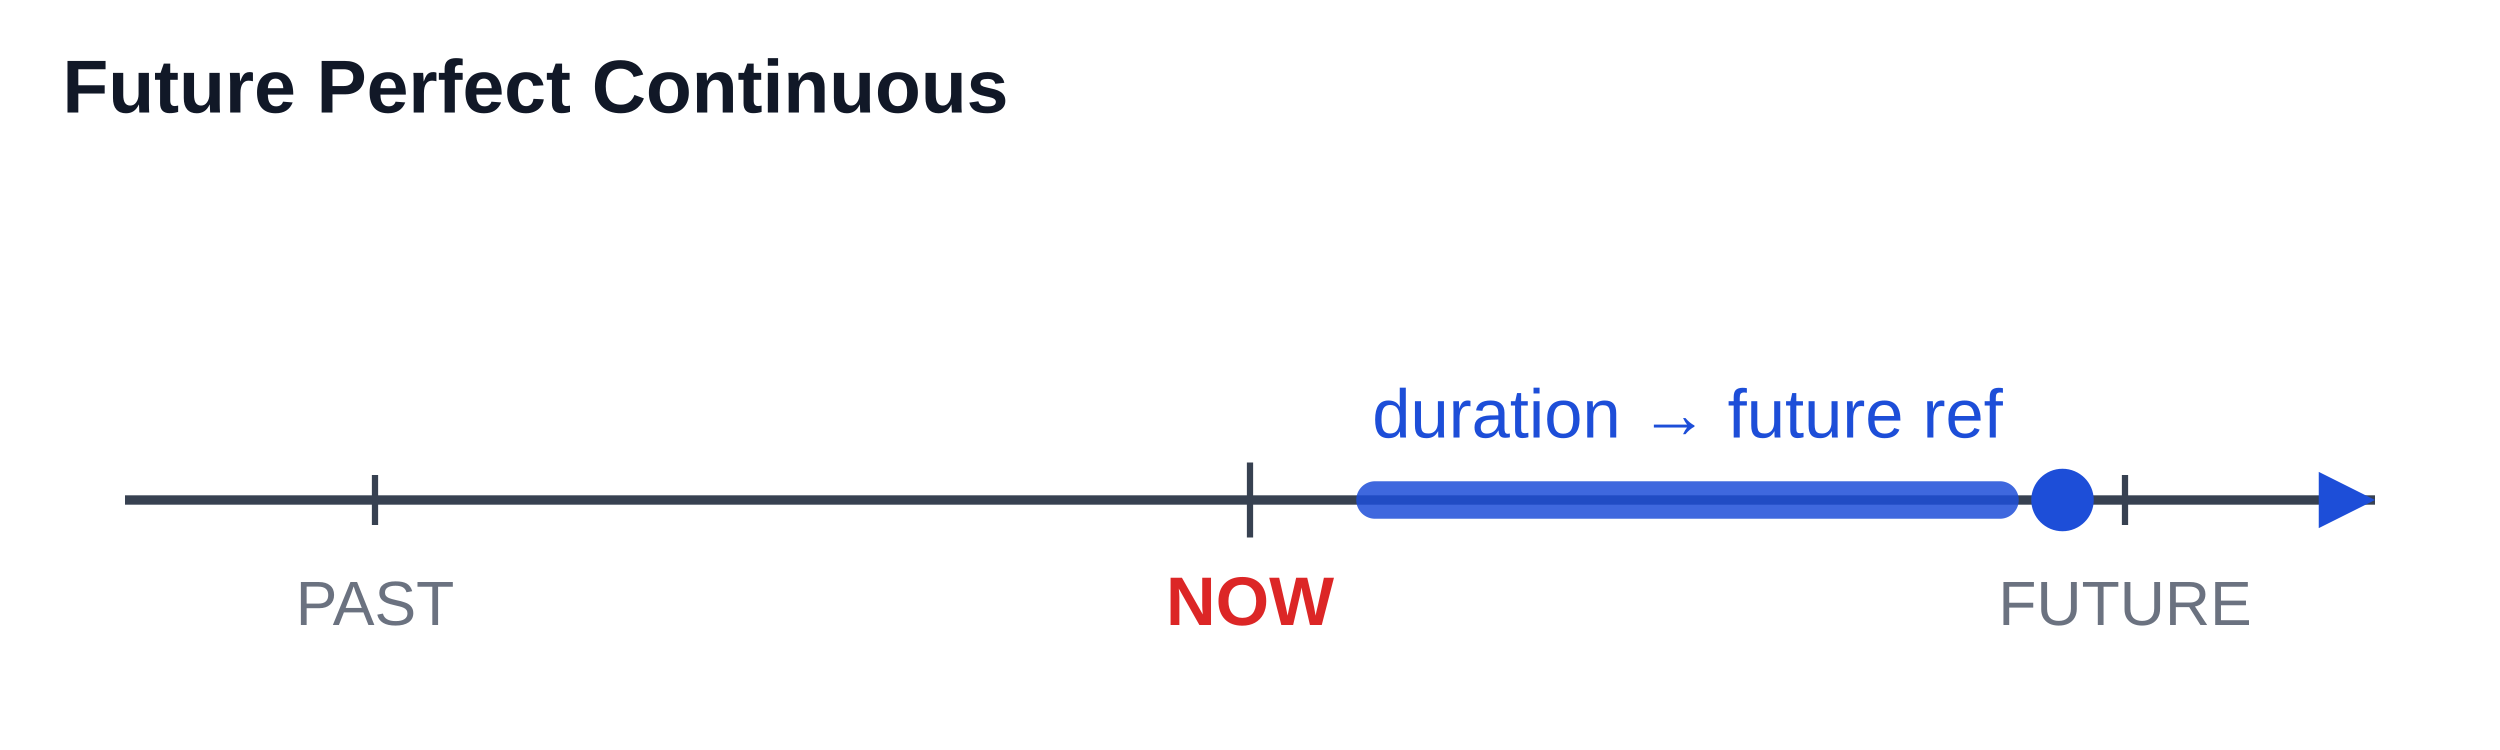
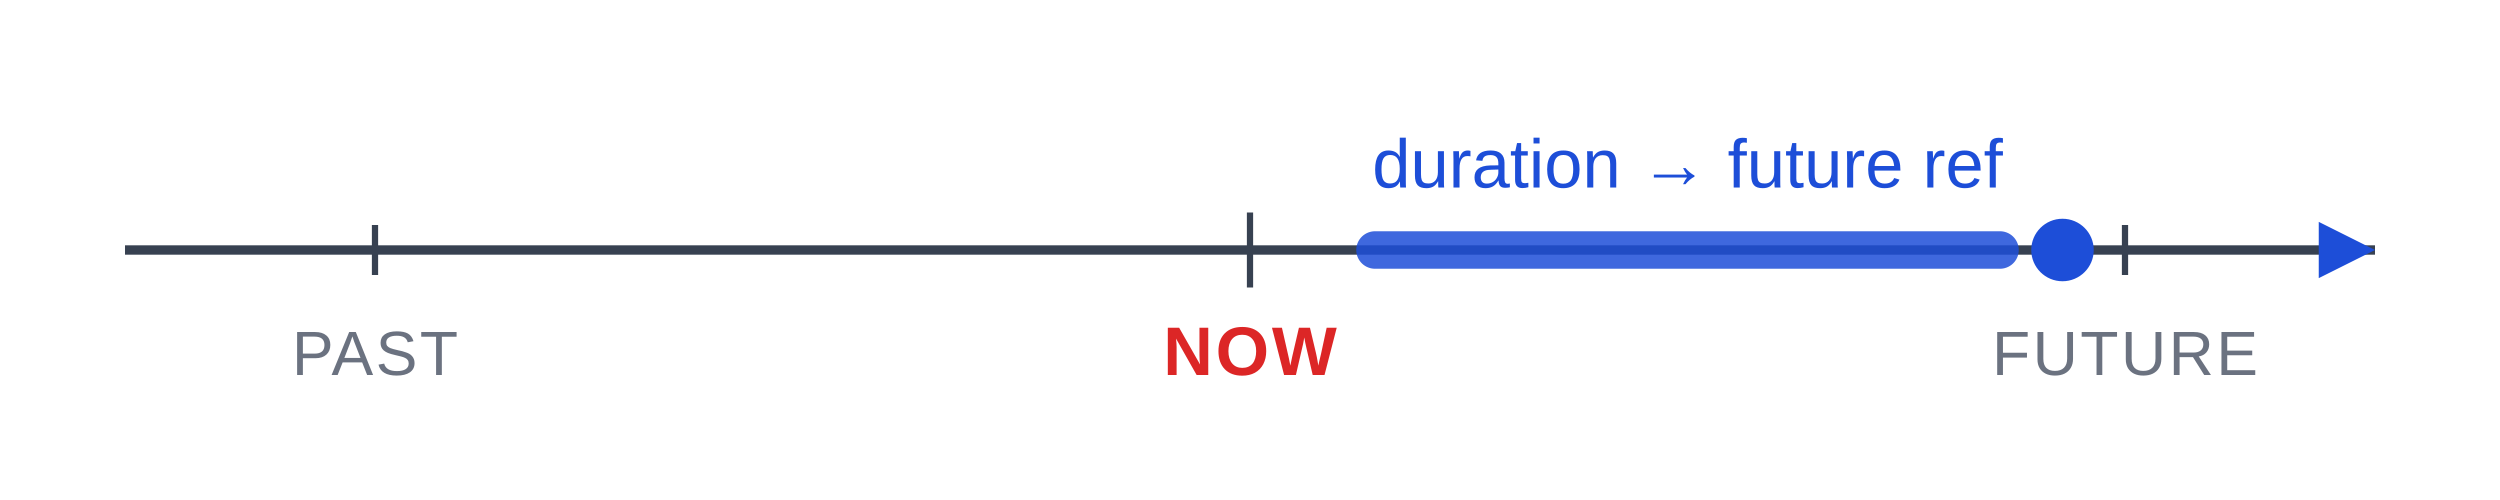
- <svg xmlns="http://www.w3.org/2000/svg" viewBox="0 0 400 120" font-family="-apple-system, Segoe UI, Arial, sans-serif" font-size="11">
+ <svg xmlns="http://www.w3.org/2000/svg" viewBox="0 0 400 80" font-family="-apple-system, Segoe UI, Arial, sans-serif" font-size="11">
  <style>
  .axis  { stroke:#374151; stroke-width:1.5; }
  .tick  { stroke:#374151; stroke-width:1; }
-   .label { fill:#6b7280; font-size:10px; }
-   .now   { fill:#dc2626; font-weight:700; }
+   .label { fill:#6b7280; font-size:10px; letter-spacing:0.04em; }
+   .now   { fill:#dc2626; font-weight:700; letter-spacing:0.04em; }
  .event { fill:#1d4ed8; }
  .arrow { fill:#1d4ed8; }
  .dur   { stroke:#1d4ed8; stroke-width:6; stroke-linecap:round; opacity:0.85; }
  .dot   { fill:#1d4ed8; }
-   .title { font-size:12px; fill:#111827; font-weight:600; }
+   /* Dark-mode style is baked INTO the SVG so the timeline looks right
+      regardless of how Anki applies its night-mode hooks at the page level. */
  @media (prefers-color-scheme: dark) {
-     .axis, .tick { stroke:#9ca3af; }
-     .label { fill:#9ca3af; }
-     .title { fill:#f9fafb; }
+     .axis, .tick { stroke:#94a3b8; }
+     .label { fill:#cbd5e1; }
    .now   { fill:#fca5a5; }
-     .event, .dur, .arrow, .dot { stroke:#93c5fd; fill:#93c5fd; }
+     .event, .arrow, .dot { fill:#93c5fd; }
+     .dur { stroke:#93c5fd; }
  }
</style>
-   <text x="10" y="18" class="title">Future Perfect Continuous</text>
-   <line x1="20" y1="80" x2="380" y2="80" class="axis" marker-end="url(#arrow)" />
  <defs>
    <marker id="arrow" markerWidth="10" markerHeight="10" refX="6" refY="3" orient="auto">
      <path d="M0,0 L6,3 L0,6 Z" class="arrow" />
    </marker>
  </defs>
-   <line x1="60" y1="76" x2="60" y2="84" class="tick" />
-   <line x1="200" y1="74" x2="200" y2="86" class="tick" />
-   <line x1="340" y1="76" x2="340" y2="84" class="tick" />
-   <text x="60" y="100" text-anchor="middle" class="label">PAST</text>
-   <text x="200" y="100" text-anchor="middle" class="now">NOW</text>
-   <text x="340" y="100" text-anchor="middle" class="label">FUTURE</text>
-   <line x1="220" y1="80" x2="320" y2="80" class="dur" />
-   <text x="270" y="70" text-anchor="middle" class="event">duration → future ref</text>
-   <circle cx="330" cy="80" r="5" class="dot" />
+   <line x1="20" y1="40" x2="380" y2="40" class="axis" marker-end="url(#arrow)" />
+   <line x1="60" y1="36" x2="60" y2="44" class="tick" />
+   <line x1="200" y1="34" x2="200" y2="46" class="tick" />
+   <line x1="340" y1="36" x2="340" y2="44" class="tick" />
+   <text x="60" y="60" text-anchor="middle" class="label">PAST</text>
+   <text x="200" y="60" text-anchor="middle" class="now">NOW</text>
+   <text x="340" y="60" text-anchor="middle" class="label">FUTURE</text>
+   <line x1="220" y1="40" x2="320" y2="40" class="dur" />
+   <text x="270" y="30" text-anchor="middle" class="event">duration → future ref</text>
+   <circle cx="330" cy="40" r="5" class="dot" />
</svg>
